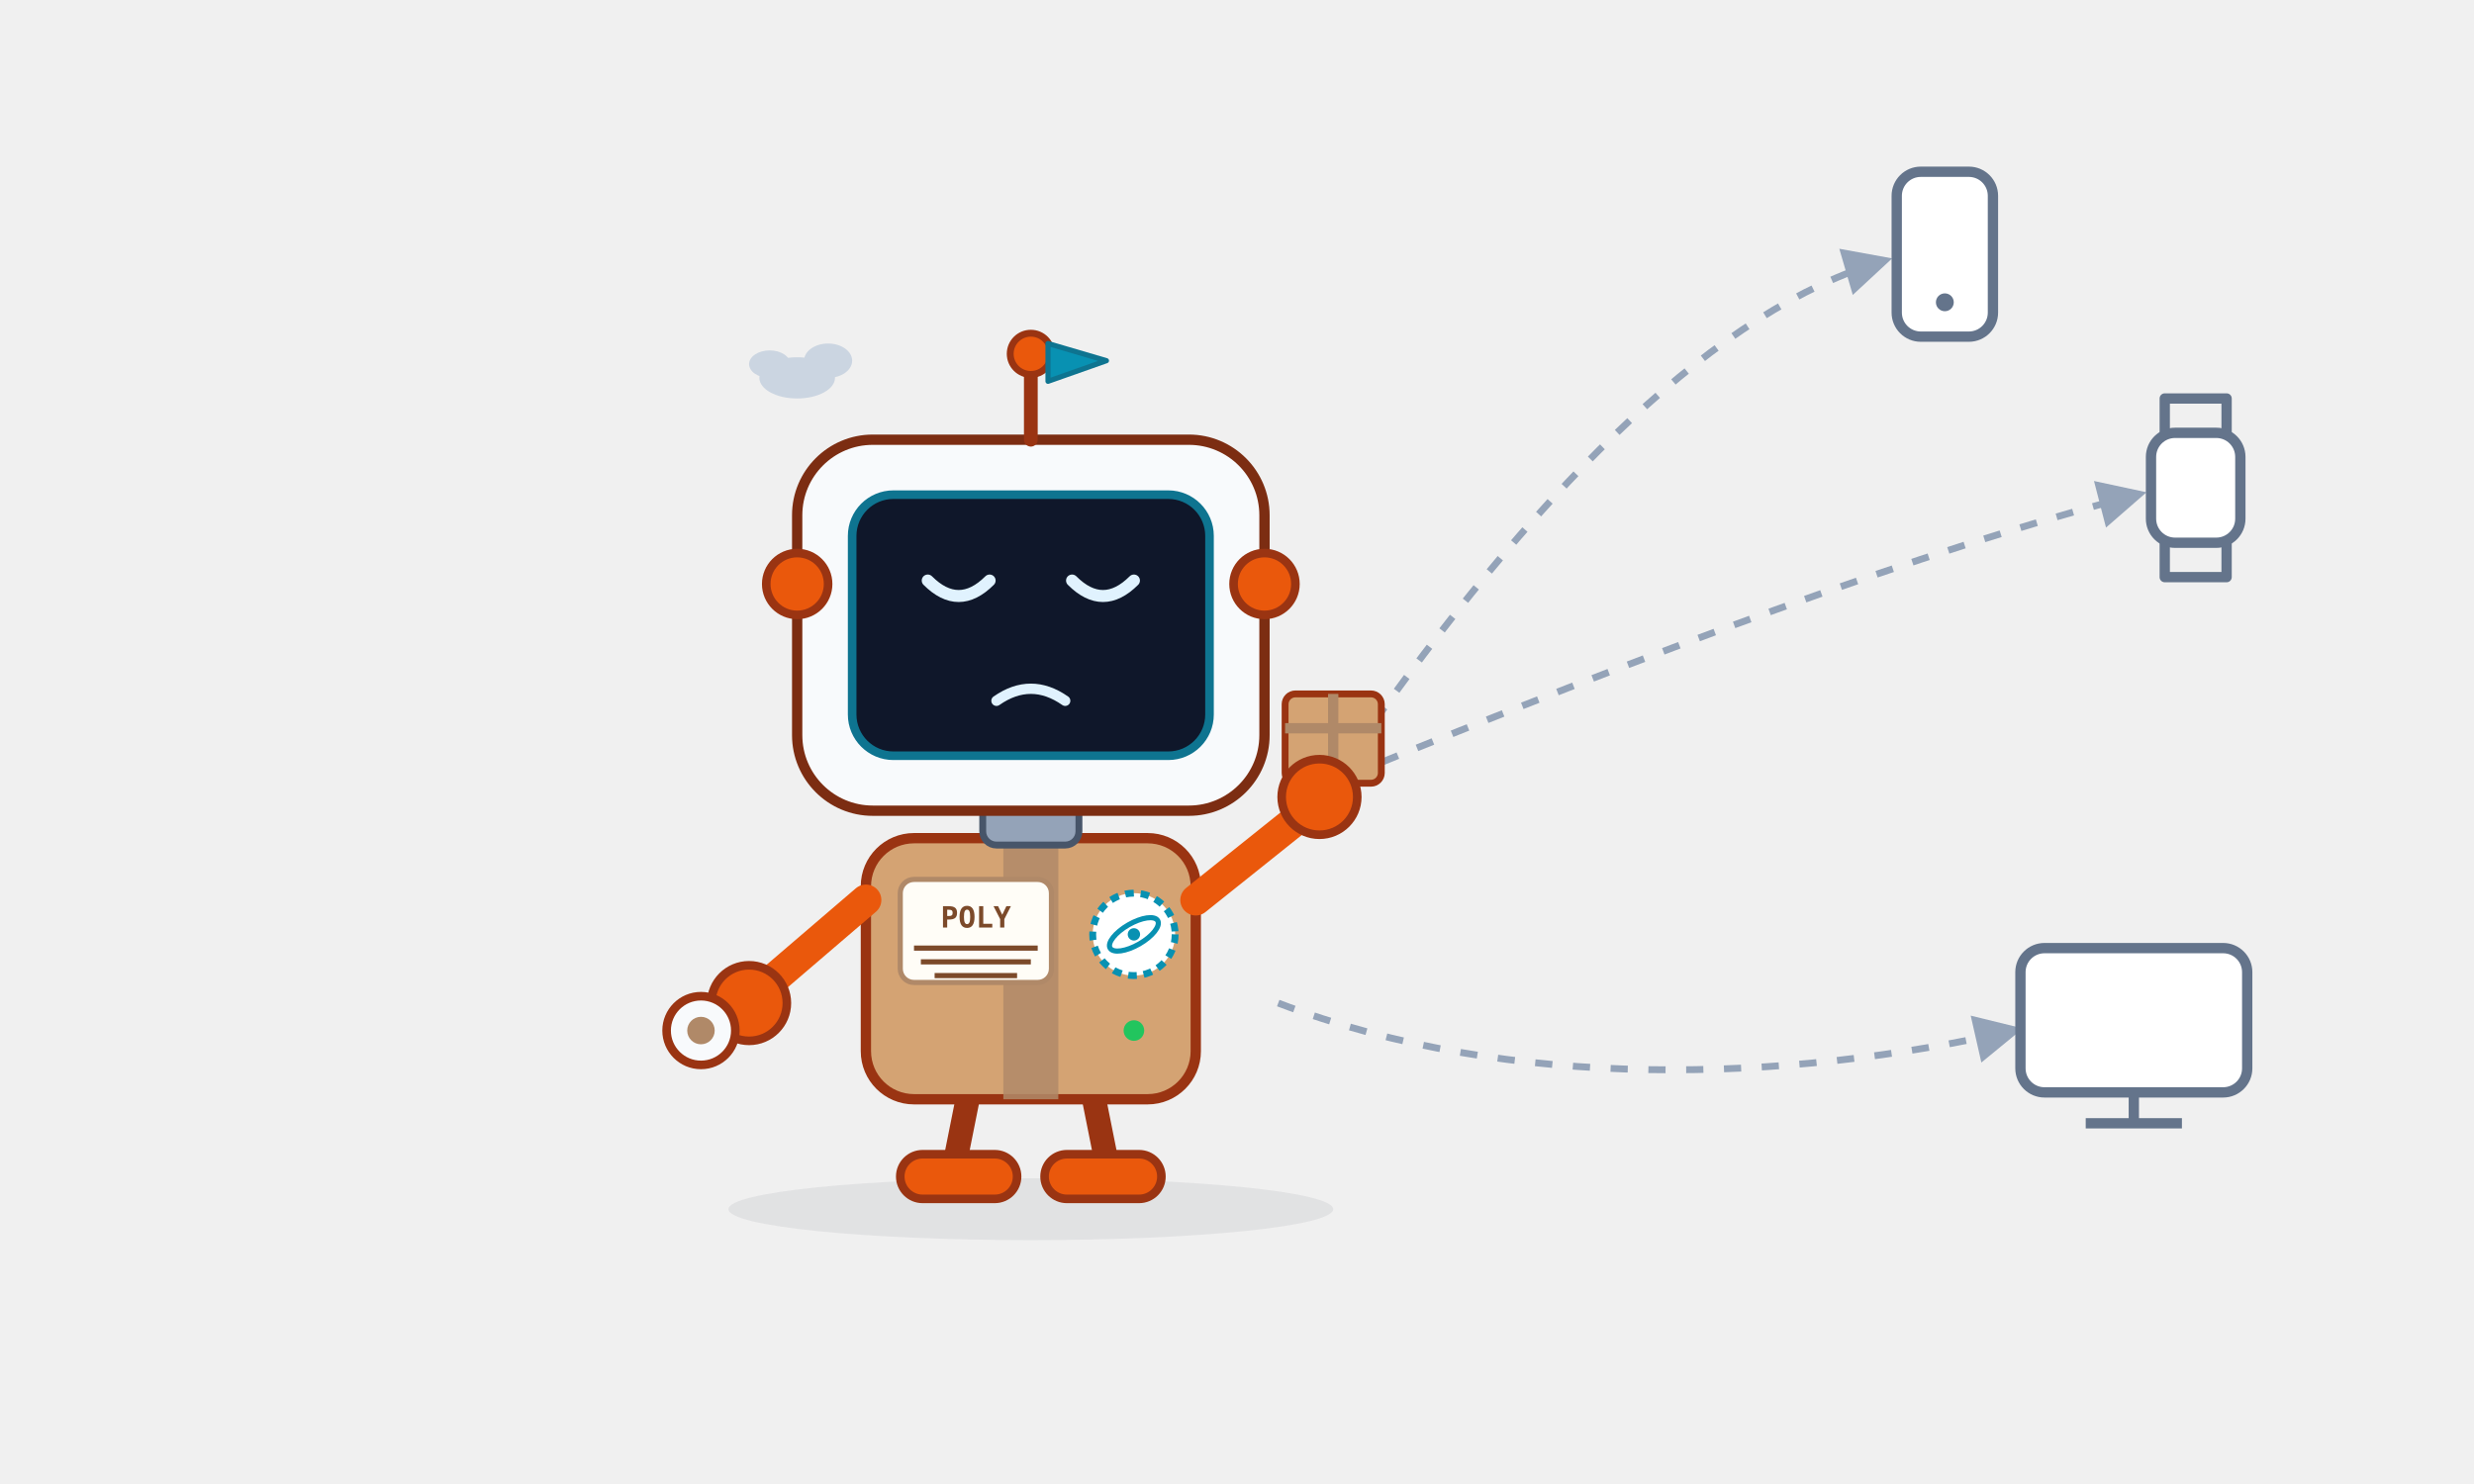
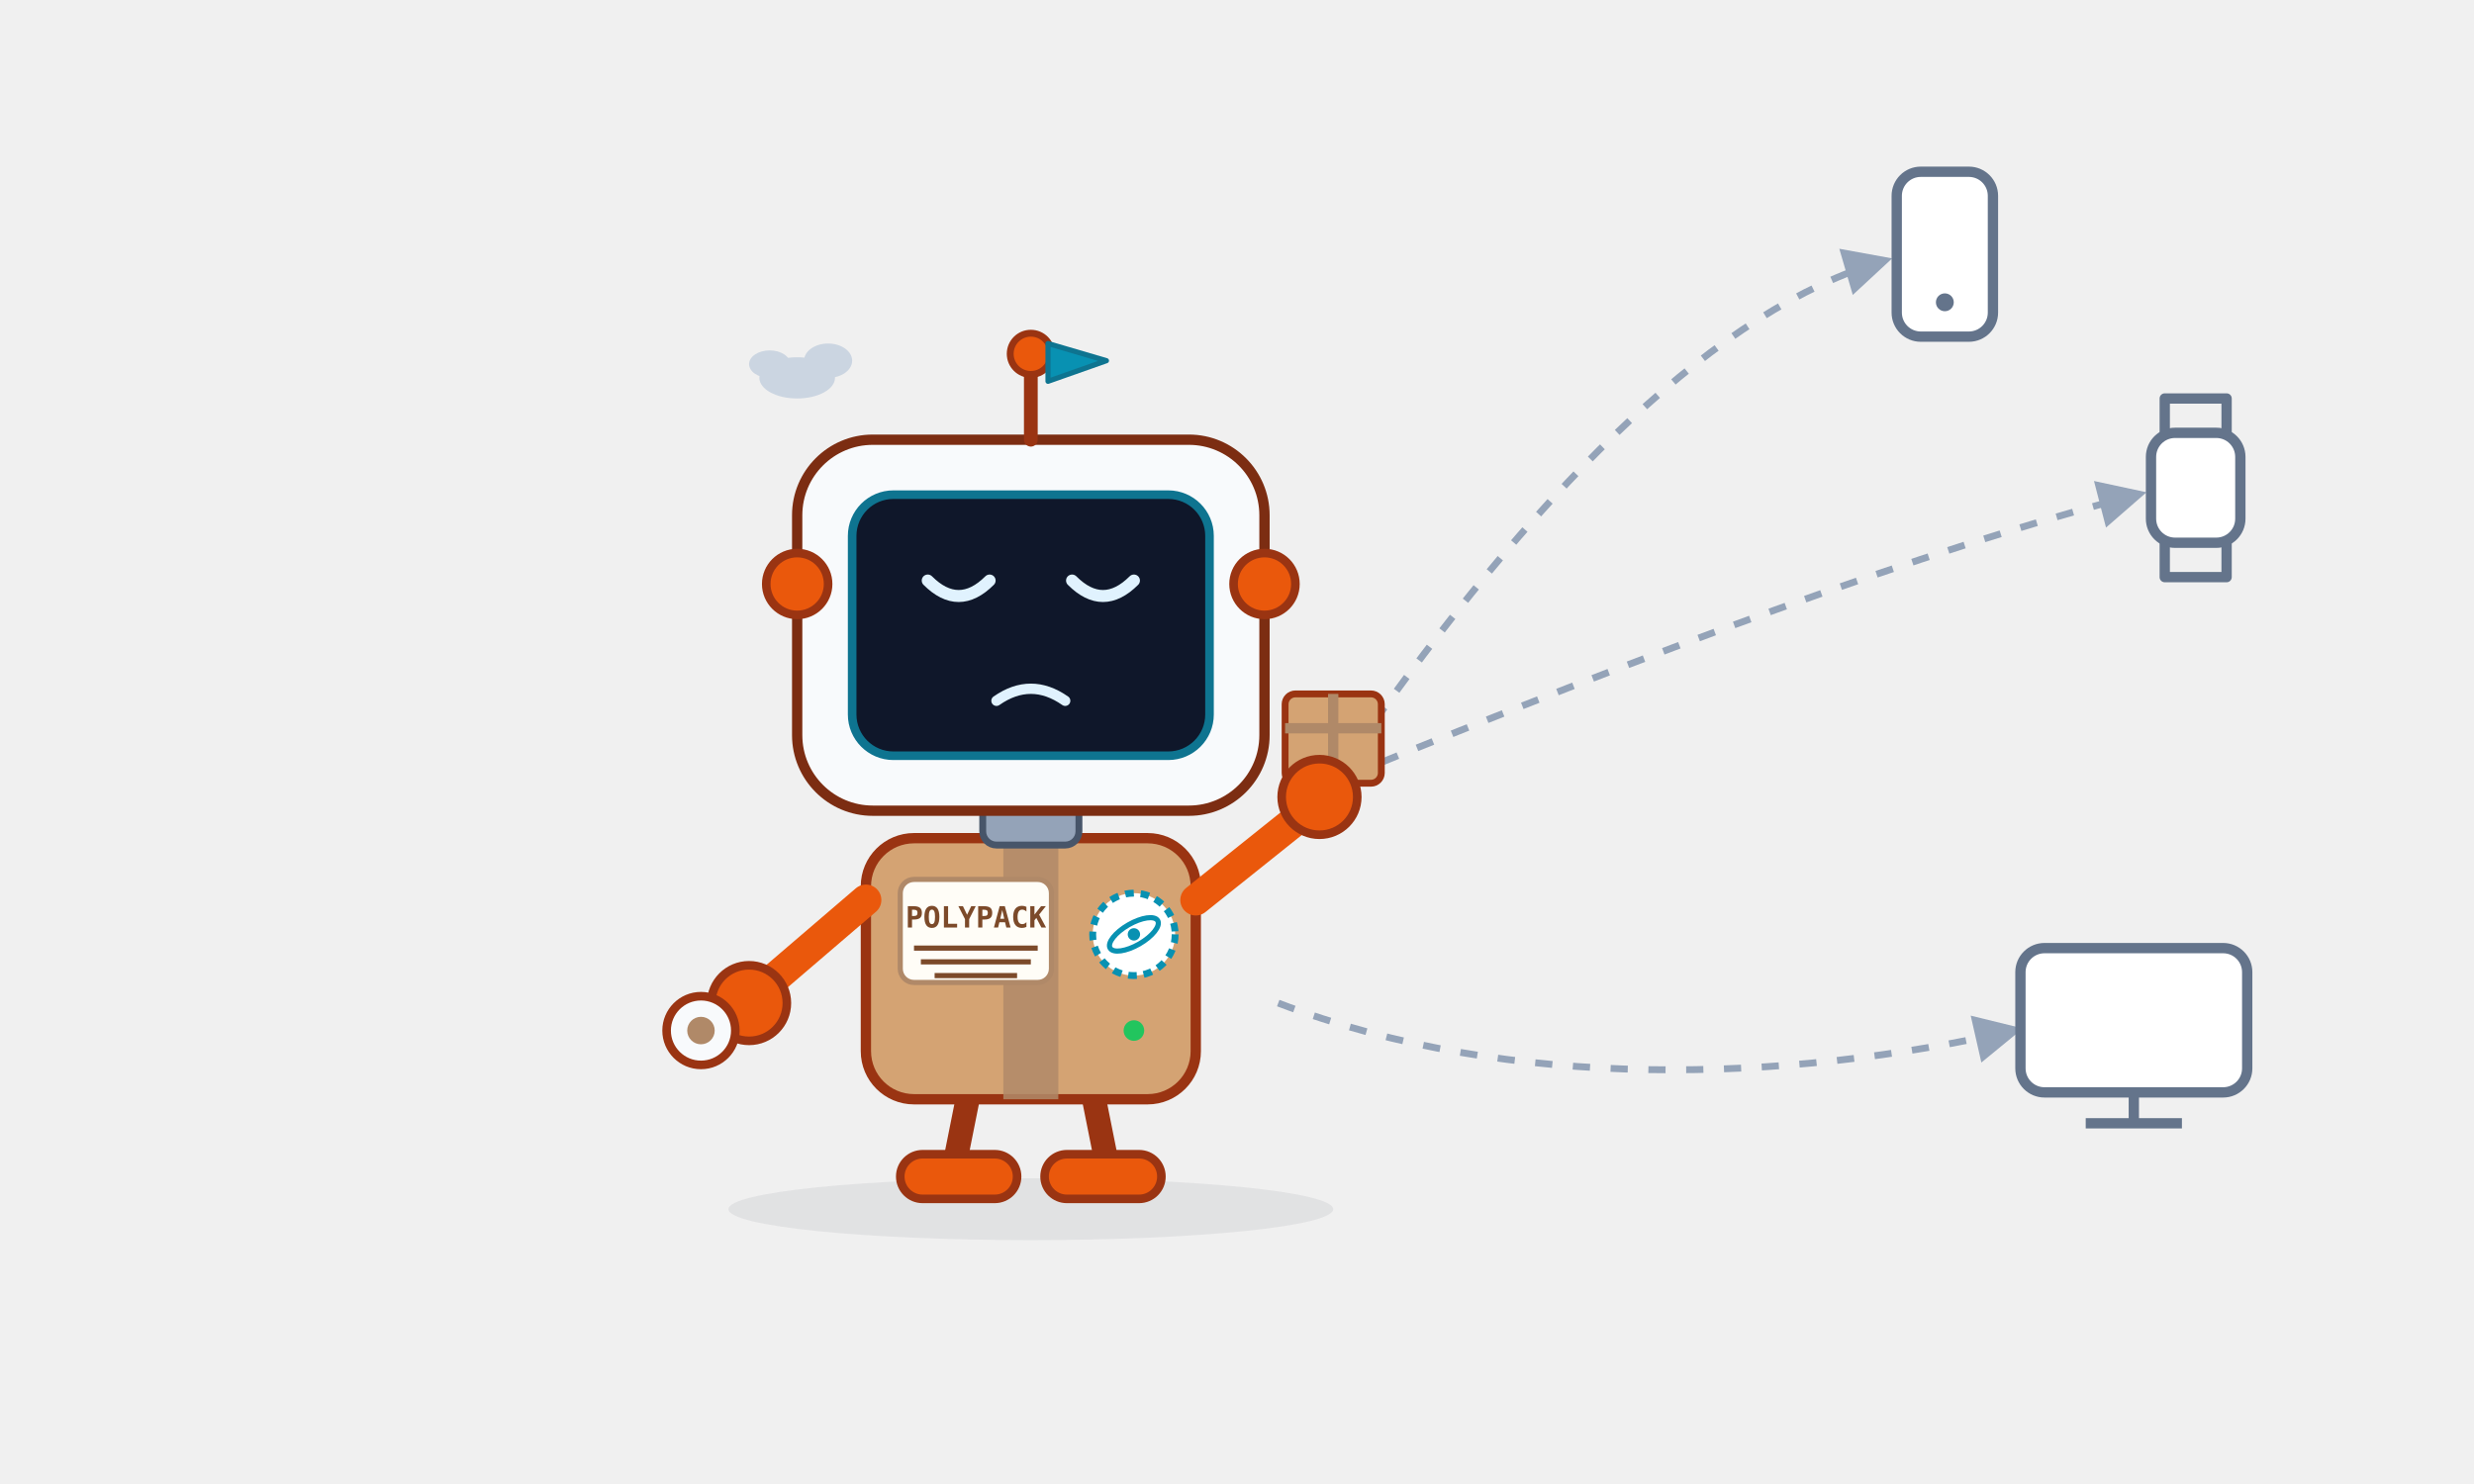
<svg xmlns="http://www.w3.org/2000/svg" width="640" height="384" viewBox="0 0 720 432" role="img" aria-labelledby="pax-t pax-d">
  <style>@media (prefers-reduced-motion: no-preference) {
    .pax-bot { animation: pax-droop 4.5s ease-in-out infinite; }
    .pax-sigh { animation: pax-sigh 3s ease-out infinite; }
  }
  @keyframes pax-droop { 0%, 100% { transform: translateY(0); } 50% { transform: translateY(4px); } }
  @keyframes pax-sigh { 0% { opacity: 0; transform: translateX(0) scale(0.85); } 30% { opacity: 1; } 100% { opacity: 0; transform: translateX(14px) scale(1.05); } }
  </style>
  <defs>
    <marker id="pax-arrow" viewBox="0 0 10 10" refX="8" refY="5" markerWidth="7" markerHeight="7" orient="auto-start-reverse">
      <path d="M0,0 L10,5 L0,10 z" fill="#94a3b8" />
    </marker>
    <clipPath id="pax-screen-clip">
      <rect x="248" y="144" width="104" height="76" rx="12" />
    </clipPath>
  </defs>
  <path d="M400,210 C 450,140 500,90 548,76" fill="none" stroke="#94a3b8" stroke-width="2" stroke-dasharray="5 6" marker-end="url(#pax-arrow)" />
  <path d="M392,226 C 480,190 560,160 622,144" fill="none" stroke="#94a3b8" stroke-width="2" stroke-dasharray="5 6" marker-end="url(#pax-arrow)" />
  <path d="M372,292 C 440,318 520,315 586,300" fill="none" stroke="#94a3b8" stroke-width="2" stroke-dasharray="5 6" marker-end="url(#pax-arrow)" />
  <g stroke="#64748b" stroke-width="3" fill="#ffffff" stroke-linejoin="round">
    <rect x="552" y="50" width="28" height="48" rx="7" />
    <rect x="626" y="126" width="26" height="32" rx="7" />
    <path d="M630,126 v-10 h18 v10 M630,158 v10 h18 v-10" fill="none" />
    <rect x="588" y="276" width="66" height="42" rx="7" />
    <path d="M621,318 v9 M607,327 h28" fill="none" />
  </g>
  <circle cx="566" cy="88" r="2.6" fill="#64748b" stroke="none" />
  <ellipse cx="300" cy="352" rx="88" ry="9" fill="#0f172a" opacity="0.07" />
  <g class="pax-bot">
    <g stroke="#9a3412" stroke-width="7" stroke-linecap="round" fill="none">
      <path d="M282,318 L278,338" />
      <path d="M318,318 L322,338" />
    </g>
    <rect x="262" y="336" width="34" height="13" rx="6.5" fill="#ea580c" stroke="#9a3412" stroke-width="2.5" />
    <rect x="304" y="336" width="34" height="13" rx="6.5" fill="#ea580c" stroke="#9a3412" stroke-width="2.5" />
    <rect x="252" y="244" width="96" height="76" rx="14" fill="#d4a373" stroke="#9a3412" stroke-width="3" />
    <rect x="292" y="244" width="16" height="76" fill="#b08968" opacity="0.85" />
    <rect x="262" y="256" width="44" height="30" rx="4" fill="#fffdf7" stroke="#b08968" stroke-width="1.5" />
-     <text x="284" y="270" text-anchor="middle" font-size="8.5" font-weight="700" font-family="'JetBrains Mono', ui-monospace, 'PingFang SC', 'Microsoft YaHei', monospace" fill="#7c4a2a">POLY</text>
+     <text x="284" y="270" text-anchor="middle" font-size="8.5" font-weight="700" font-family="'JetBrains Mono', ui-monospace, 'PingFang SC', 'Microsoft YaHei', monospace" fill="#7c4a2a">POLYPACK</text>
    <path d="M266,276 h36 M268,280 h32 M272,284 h24" stroke="#7c4a2a" stroke-width="1.5" />
    <circle cx="330" cy="272" r="12" fill="#ffffff" stroke="#0891b2" stroke-width="2" stroke-dasharray="2.5 2" />
    <ellipse cx="330" cy="272" rx="8" ry="3.2" fill="none" stroke="#0891b2" stroke-width="1.5" transform="rotate(-30 330 272)" />
    <circle cx="330" cy="272" r="1.8" fill="#0891b2" />
    <circle cx="330" cy="300" r="3" fill="#22c55e" />
    <rect x="286" y="232" width="28" height="14" rx="4" fill="#94a3b8" stroke="#475569" stroke-width="2" />
    <rect x="232" y="128" width="136" height="108" rx="22" fill="#f8fafc" stroke="#7c2d12" stroke-width="3" />
    <rect x="248" y="144" width="104" height="76" rx="12" fill="#0f172a" stroke="#0e7490" stroke-width="2.5" />
    <g class="pax-face pax-face-dejected">
      <g clip-path="url(#pax-screen-clip)">
        <path d="M270,169 Q279,178 288,169" fill="none" stroke="#e0f2fe" stroke-width="3.5" stroke-linecap="round" />
        <path d="M312,169 Q321,178 330,169" fill="none" stroke="#e0f2fe" stroke-width="3.5" stroke-linecap="round" />
        <path d="M290,204 Q300,197 310,204" fill="none" stroke="#e0f2fe" stroke-width="3" stroke-linecap="round" />
      </g>
      <g transform="translate(232,110)">
        <g class="pax-sigh" fill="#cbd5e1">
          <ellipse cx="0" cy="0" rx="11" ry="6" />
          <ellipse cx="9" cy="-5" rx="7" ry="5" />
          <ellipse cx="-8" cy="-4" rx="6" ry="4" />
        </g>
      </g>
    </g>
    <circle cx="232" cy="170" r="9" fill="#ea580c" stroke="#9a3412" stroke-width="2.5" />
    <circle cx="368" cy="170" r="9" fill="#ea580c" stroke="#9a3412" stroke-width="2.5" />
    <path d="M300,128 L300,106" stroke="#9a3412" stroke-width="4" stroke-linecap="round" />
    <circle cx="300" cy="103" r="6" fill="#ea580c" stroke="#9a3412" stroke-width="2" />
    <path d="M305,100 L322,105 L305,111 Z" fill="#0891b2" stroke="#0e7490" stroke-width="1.5" stroke-linejoin="round" />
    <path d="M252,262 L224,286" stroke="#ea580c" stroke-width="9" stroke-linecap="round" />
    <circle cx="218" cy="292" r="11" fill="#ea580c" stroke="#9a3412" stroke-width="2.5" />
    <circle cx="204" cy="300" r="10" fill="#f8fafc" stroke="#9a3412" stroke-width="2.5" />
    <circle cx="204" cy="300" r="4" fill="#b08968" />
    <path d="M348,262 L378,238" stroke="#ea580c" stroke-width="9" stroke-linecap="round" />
    <rect x="374" y="202" width="28" height="26" rx="3" fill="#d4a373" stroke="#9a3412" stroke-width="2" />
    <path d="M388,202 v26 M374,212 h28" stroke="#b08968" stroke-width="3" />
    <circle cx="384" cy="232" r="11" fill="#ea580c" stroke="#9a3412" stroke-width="2.5" />
  </g>
</svg>
